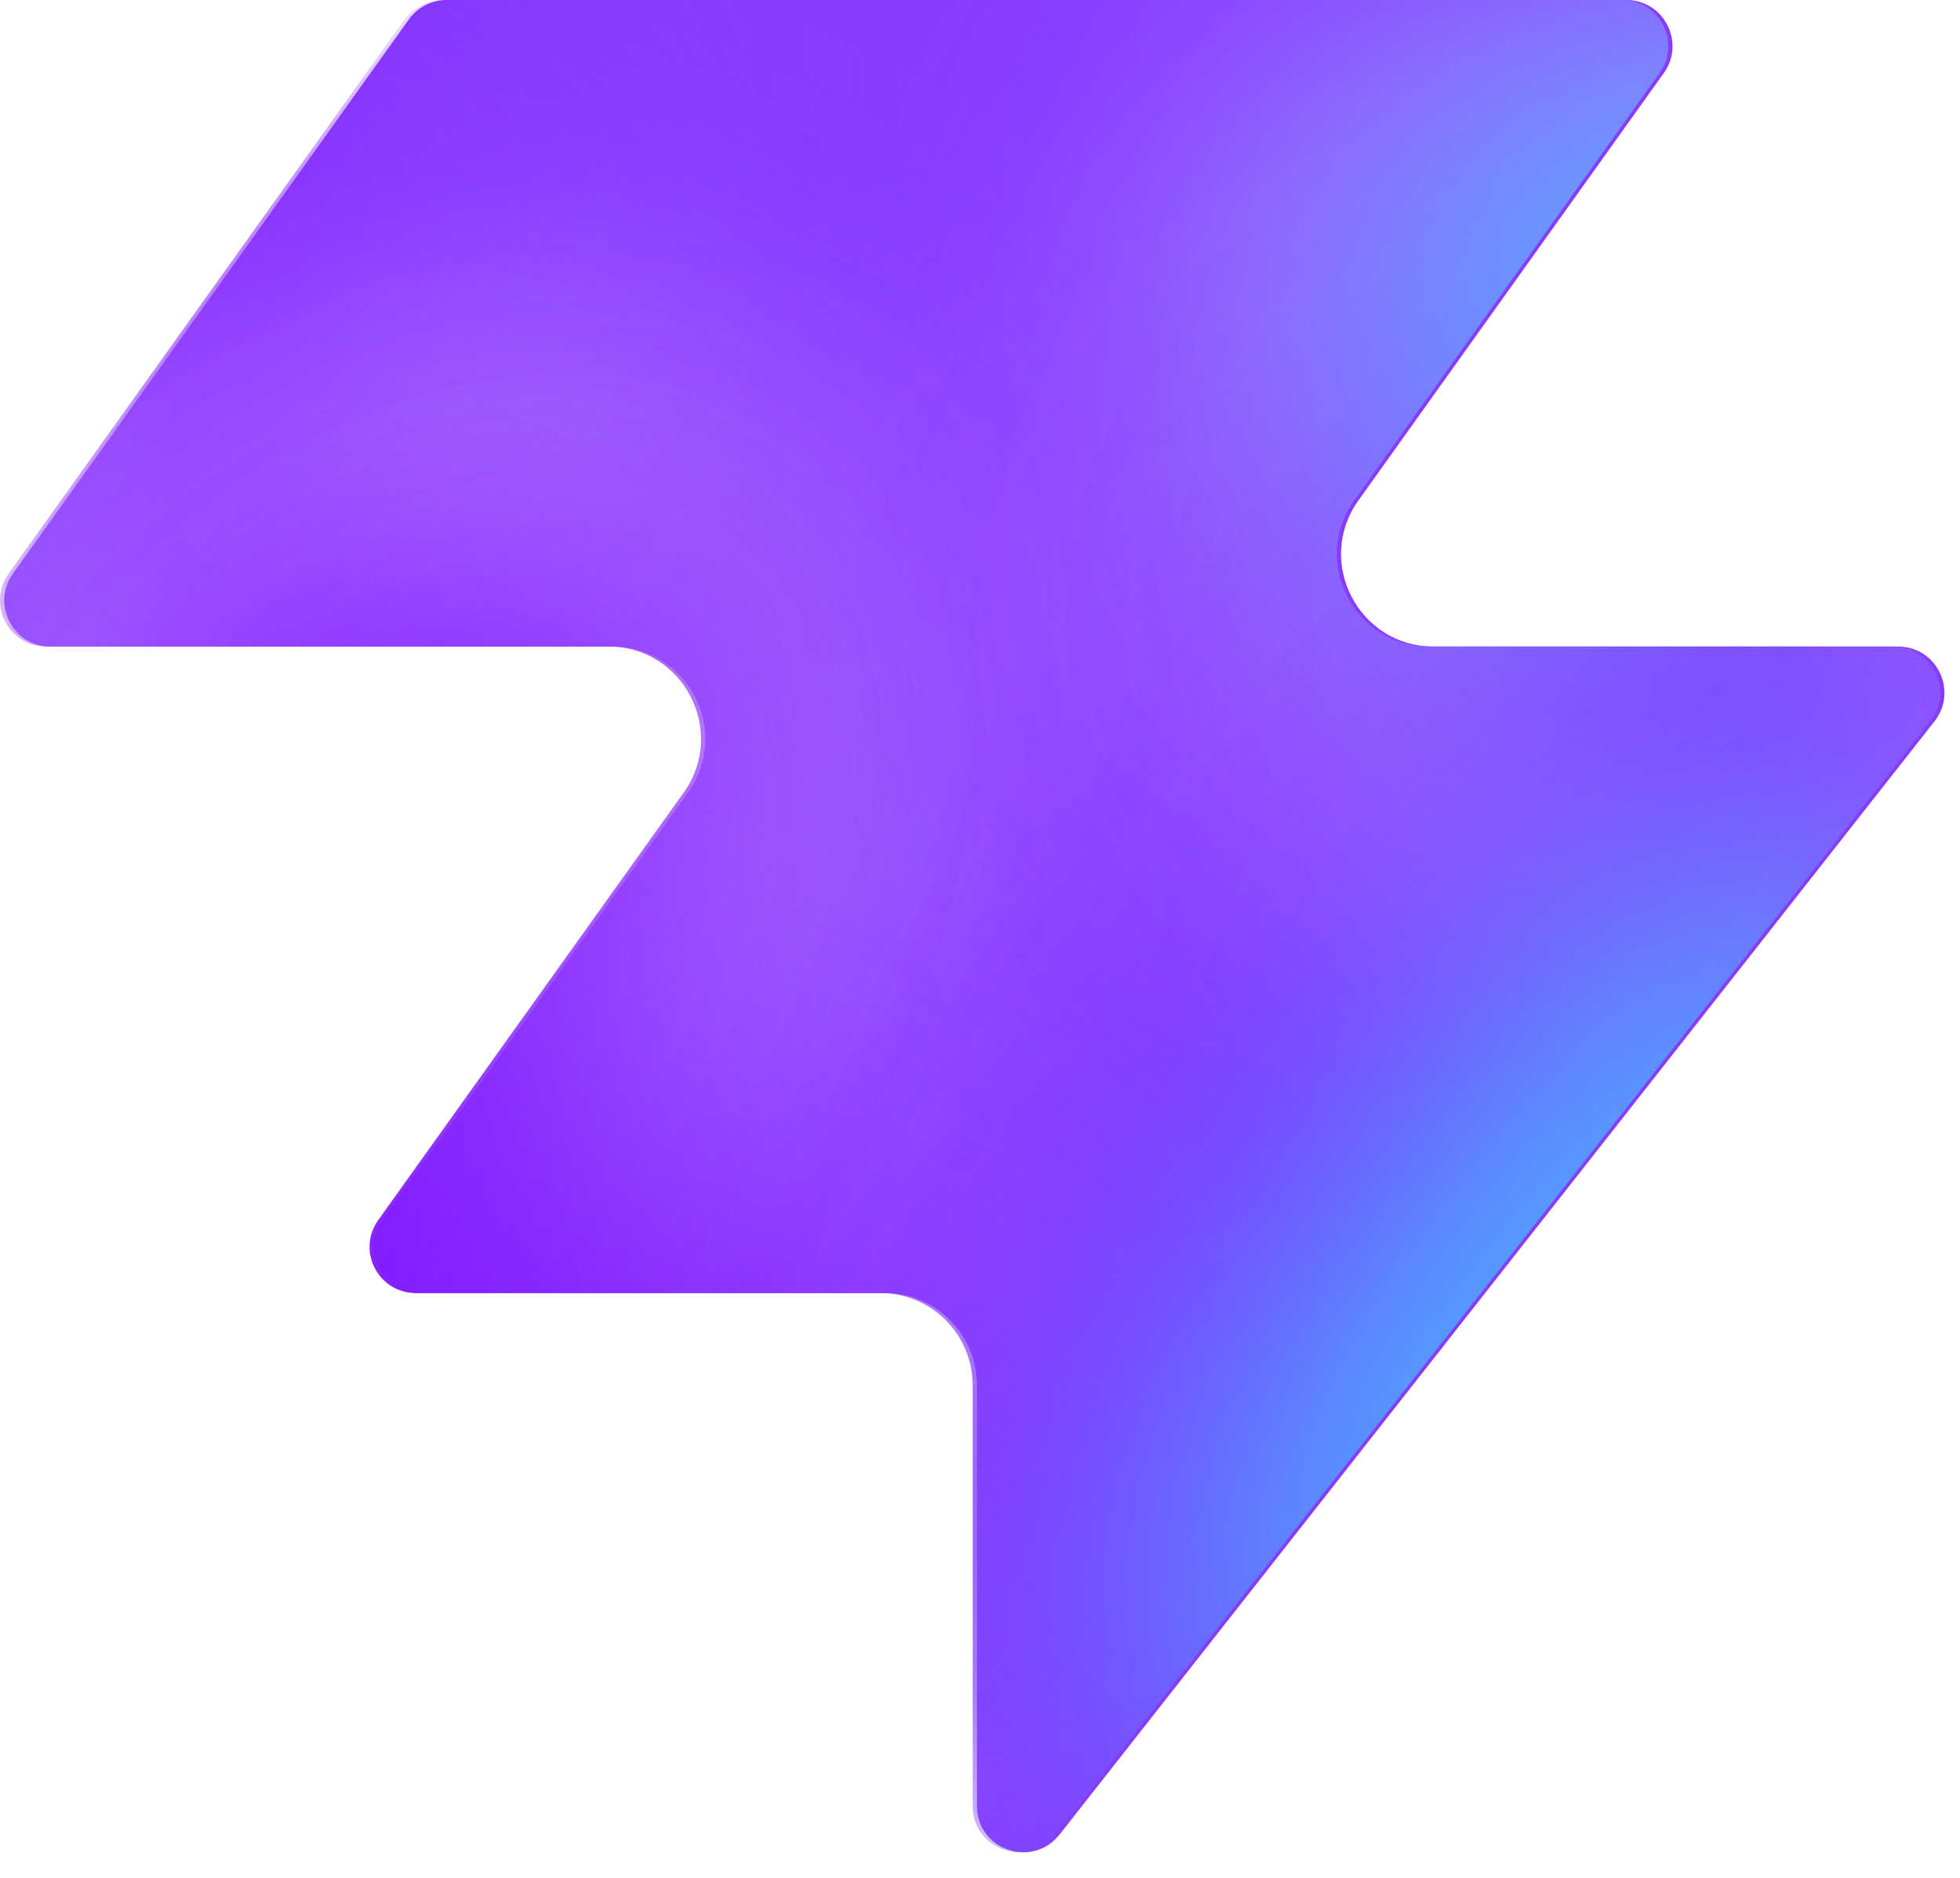
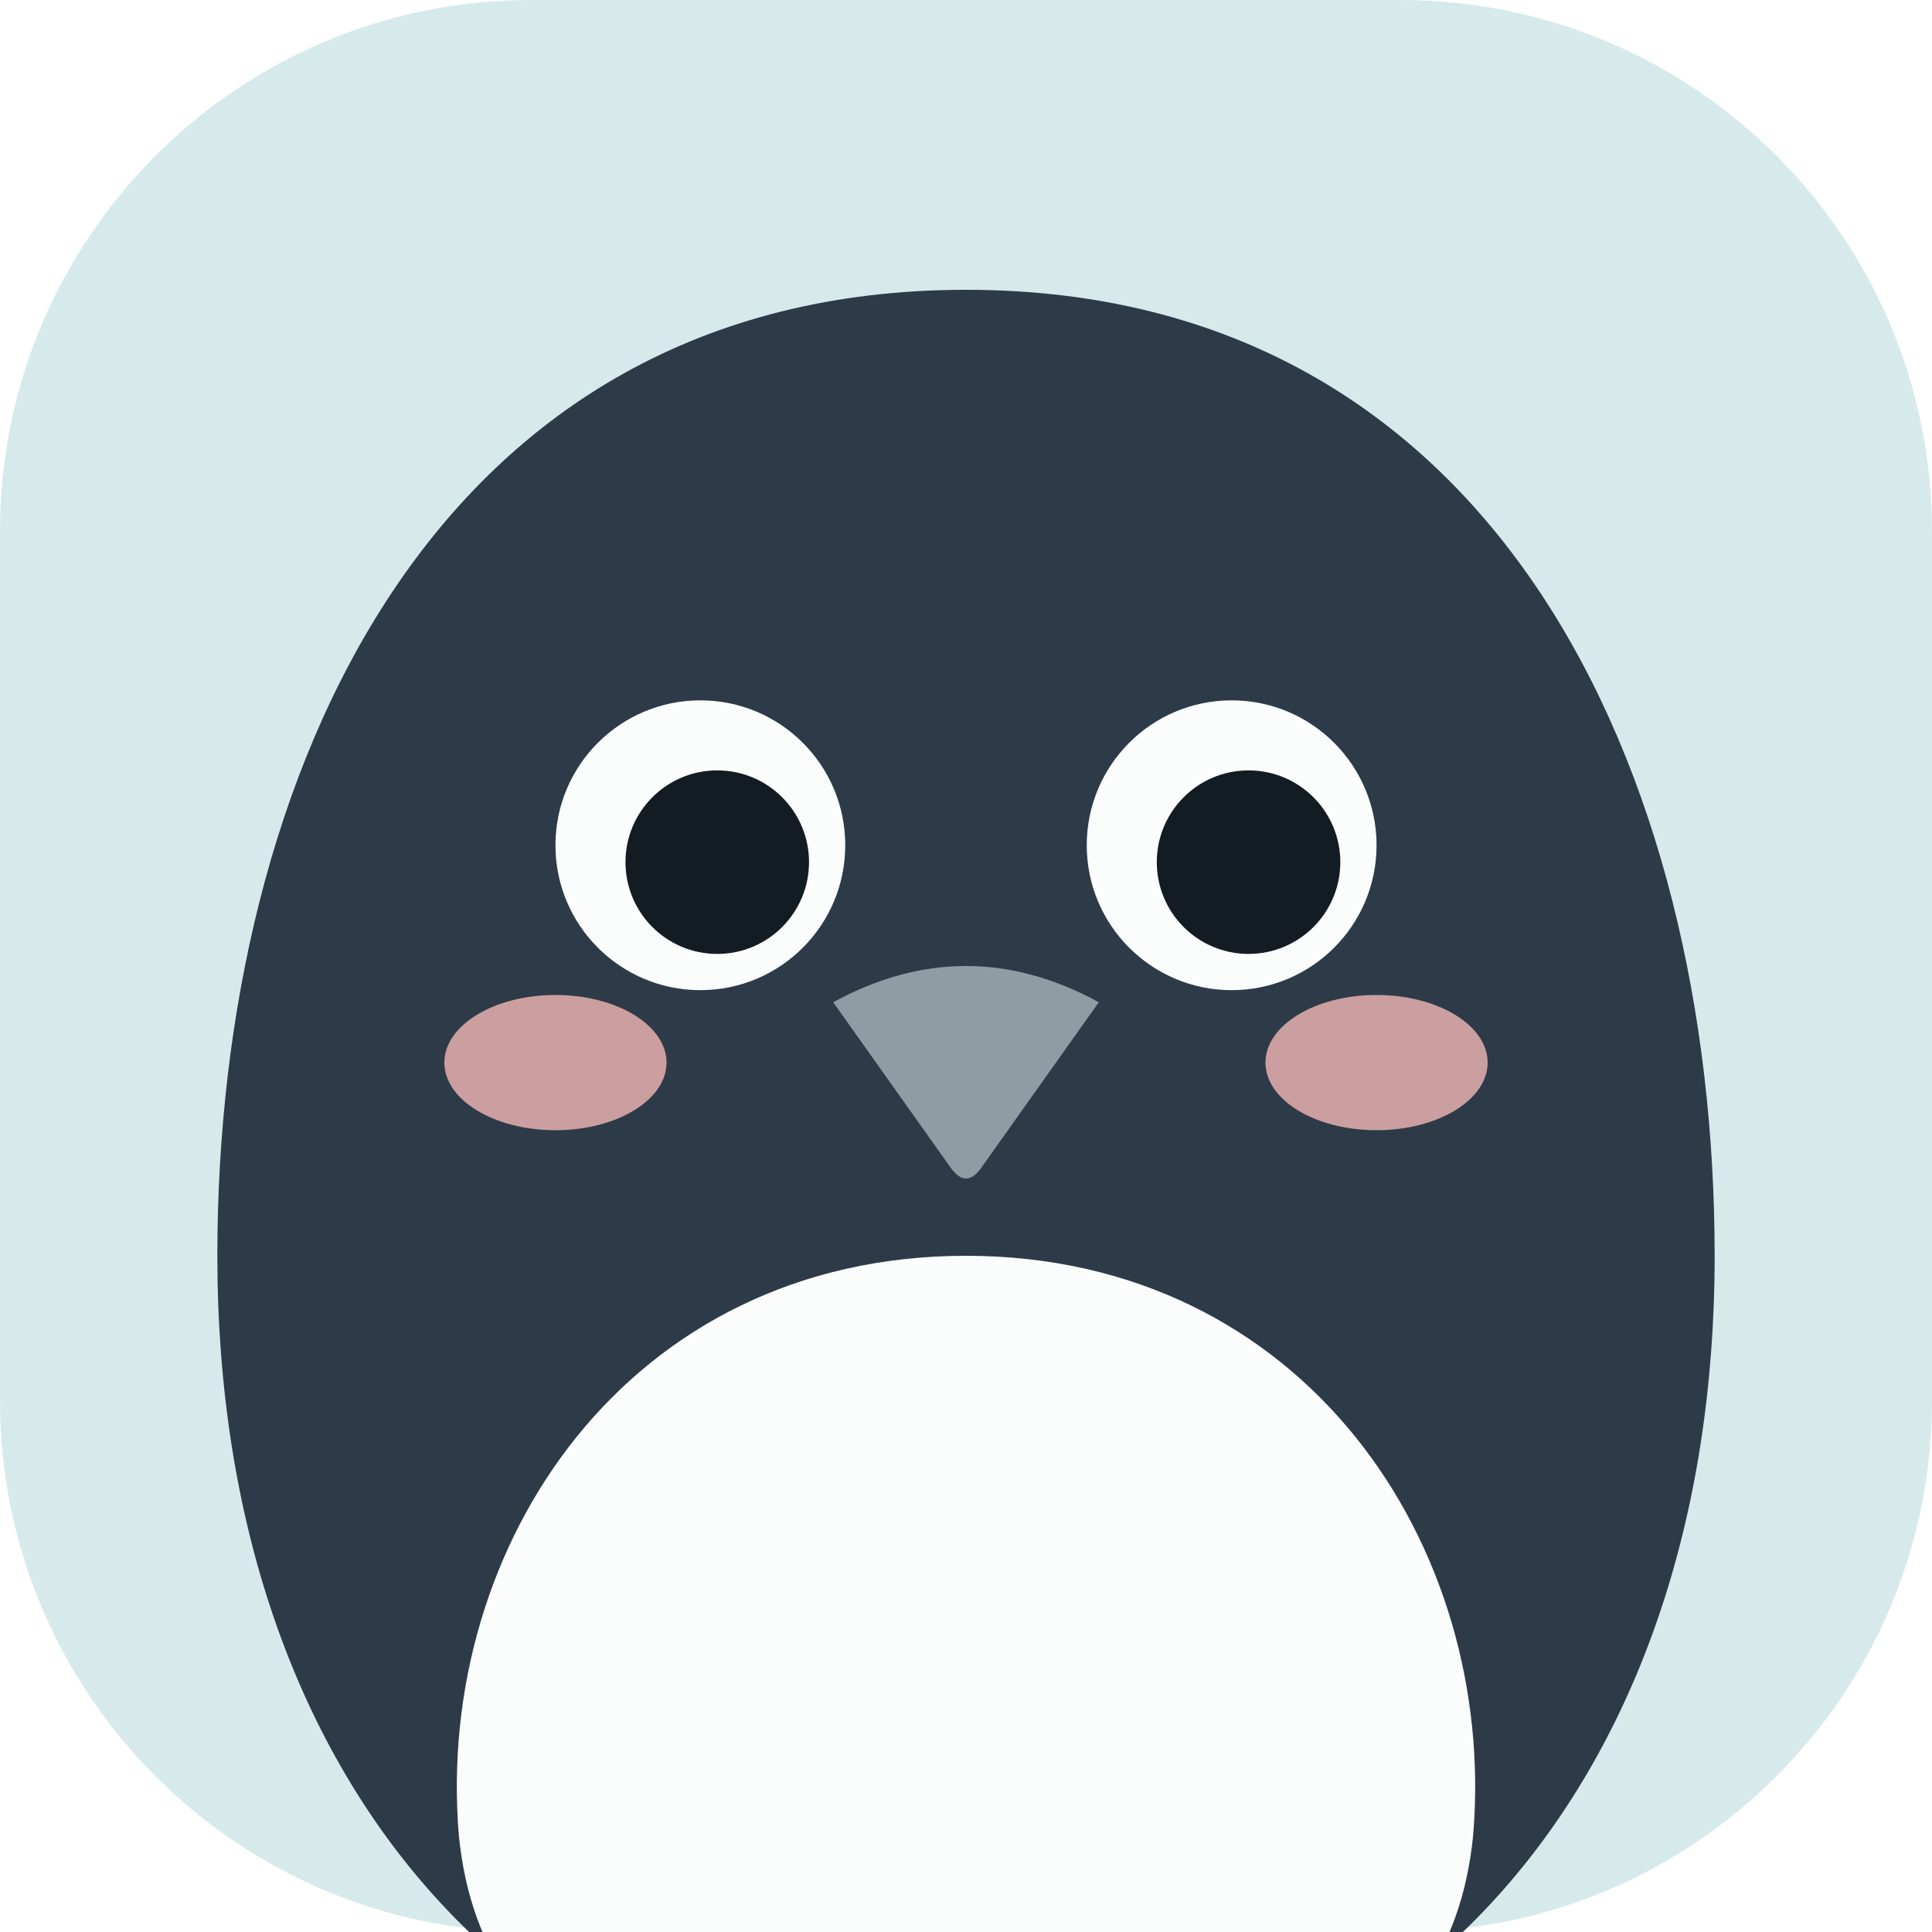
- <svg xmlns="http://www.w3.org/2000/svg" width="48" height="46" fill="none" viewBox="0 0 48 46">
-   <path fill="#863bff" d="M25.946 44.938c-.664.845-2.021.375-2.021-.698V33.937a2.26 2.26 0 0 0-2.262-2.262H10.287c-.92 0-1.456-1.04-.92-1.788l7.48-10.471c1.07-1.497 0-3.578-1.842-3.578H1.237c-.92 0-1.456-1.04-.92-1.788L10.013.474c.214-.297.556-.474.92-.474h28.894c.92 0 1.456 1.04.92 1.788l-7.48 10.471c-1.07 1.498 0 3.579 1.842 3.579h11.377c.943 0 1.473 1.088.89 1.83L25.947 44.94z" style="fill:#863bff;fill:color(display-p3 .525 .23 1);fill-opacity:1" />
-   <mask id="a" width="48" height="46" x="0" y="0" maskUnits="userSpaceOnUse" style="mask-type:alpha">
-     <path fill="#000" d="M25.842 44.938c-.664.844-2.021.375-2.021-.698V33.937a2.26 2.26 0 0 0-2.262-2.262H10.183c-.92 0-1.456-1.04-.92-1.788l7.48-10.471c1.07-1.498 0-3.579-1.842-3.579H1.133c-.92 0-1.456-1.04-.92-1.787L9.91.473c.214-.297.556-.474.92-.474h28.894c.92 0 1.456 1.04.92 1.788l-7.48 10.471c-1.07 1.498 0 3.578 1.842 3.578h11.377c.943 0 1.473 1.088.89 1.832L25.843 44.94z" style="fill:#000;fill-opacity:1" />
-   </mask>
-   <g mask="url(#a)">
-     <g filter="url(#b)">
-       <ellipse cx="5.508" cy="14.704" fill="#ede6ff" rx="5.508" ry="14.704" style="fill:#ede6ff;fill:color(display-p3 .927 .903 1);fill-opacity:1" transform="matrix(.00324 1 1 -.00324 -4.47 31.516)" />
-     </g>
-     <g filter="url(#c)">
-       <ellipse cx="10.399" cy="29.851" fill="#ede6ff" rx="10.399" ry="29.851" style="fill:#ede6ff;fill:color(display-p3 .927 .903 1);fill-opacity:1" transform="matrix(.00324 1 1 -.00324 -39.328 7.883)" />
-     </g>
-     <g filter="url(#d)">
-       <ellipse cx="5.508" cy="30.487" fill="#7e14ff" rx="5.508" ry="30.487" style="fill:#7e14ff;fill:color(display-p3 .492 .077 1);fill-opacity:1" transform="rotate(89.814 -25.913 -14.639)scale(1 -1)" />
-     </g>
-     <g filter="url(#e)">
-       <ellipse cx="5.508" cy="30.599" fill="#7e14ff" rx="5.508" ry="30.599" style="fill:#7e14ff;fill:color(display-p3 .492 .077 1);fill-opacity:1" transform="rotate(89.814 -32.644 -3.334)scale(1 -1)" />
-     </g>
-     <g filter="url(#f)">
-       <ellipse cx="5.508" cy="30.599" fill="#7e14ff" rx="5.508" ry="30.599" style="fill:#7e14ff;fill:color(display-p3 .492 .077 1);fill-opacity:1" transform="matrix(.00324 1 1 -.00324 -34.34 30.47)" />
-     </g>
-     <g filter="url(#g)">
-       <ellipse cx="14.072" cy="22.078" fill="#ede6ff" rx="14.072" ry="22.078" style="fill:#ede6ff;fill:color(display-p3 .927 .903 1);fill-opacity:1" transform="rotate(93.35 24.506 48.493)scale(-1 1)" />
-     </g>
-     <g filter="url(#h)">
-       <ellipse cx="3.47" cy="21.501" fill="#7e14ff" rx="3.47" ry="21.501" style="fill:#7e14ff;fill:color(display-p3 .492 .077 1);fill-opacity:1" transform="rotate(89.009 28.708 47.59)scale(-1 1)" />
-     </g>
-     <g filter="url(#i)">
-       <ellipse cx="3.47" cy="21.501" fill="#7e14ff" rx="3.47" ry="21.501" style="fill:#7e14ff;fill:color(display-p3 .492 .077 1);fill-opacity:1" transform="rotate(89.009 28.708 47.59)scale(-1 1)" />
-     </g>
-     <g filter="url(#j)">
-       <ellipse cx=".387" cy="8.972" fill="#7e14ff" rx="4.407" ry="29.108" style="fill:#7e14ff;fill:color(display-p3 .492 .077 1);fill-opacity:1" transform="rotate(39.51 .387 8.972)" />
-     </g>
-     <g filter="url(#k)">
-       <ellipse cx="47.523" cy="-6.092" fill="#7e14ff" rx="4.407" ry="29.108" style="fill:#7e14ff;fill:color(display-p3 .492 .077 1);fill-opacity:1" transform="rotate(37.892 47.523 -6.092)" />
-     </g>
-     <g filter="url(#l)">
-       <ellipse cx="41.412" cy="6.333" fill="#47bfff" rx="5.971" ry="9.665" style="fill:#47bfff;fill:color(display-p3 .28 .748 1);fill-opacity:1" transform="rotate(37.892 41.412 6.333)" />
-     </g>
-     <g filter="url(#m)">
-       <ellipse cx="-1.879" cy="38.332" fill="#7e14ff" rx="4.407" ry="29.108" style="fill:#7e14ff;fill:color(display-p3 .492 .077 1);fill-opacity:1" transform="rotate(37.892 -1.88 38.332)" />
-     </g>
-     <g filter="url(#n)">
-       <ellipse cx="-1.879" cy="38.332" fill="#7e14ff" rx="4.407" ry="29.108" style="fill:#7e14ff;fill:color(display-p3 .492 .077 1);fill-opacity:1" transform="rotate(37.892 -1.88 38.332)" />
-     </g>
-     <g filter="url(#o)">
-       <ellipse cx="35.651" cy="29.907" fill="#7e14ff" rx="4.407" ry="29.108" style="fill:#7e14ff;fill:color(display-p3 .492 .077 1);fill-opacity:1" transform="rotate(37.892 35.651 29.907)" />
-     </g>
-     <g filter="url(#p)">
-       <ellipse cx="38.418" cy="32.4" fill="#47bfff" rx="5.971" ry="15.297" style="fill:#47bfff;fill:color(display-p3 .28 .748 1);fill-opacity:1" transform="rotate(37.892 38.418 32.4)" />
-     </g>
-   </g>
-   <defs>
-     <filter id="b" width="60.045" height="41.654" x="-19.77" y="16.149" color-interpolation-filters="sRGB" filterUnits="userSpaceOnUse">
-       <feFlood flood-opacity="0" result="BackgroundImageFix" />
-       <feBlend in="SourceGraphic" in2="BackgroundImageFix" result="shape" />
-       <feGaussianBlur result="effect1_foregroundBlur_2002_17158" stdDeviation="7.659" />
-     </filter>
-     <filter id="c" width="90.34" height="51.437" x="-54.613" y="-7.533" color-interpolation-filters="sRGB" filterUnits="userSpaceOnUse">
-       <feFlood flood-opacity="0" result="BackgroundImageFix" />
-       <feBlend in="SourceGraphic" in2="BackgroundImageFix" result="shape" />
-       <feGaussianBlur result="effect1_foregroundBlur_2002_17158" stdDeviation="7.659" />
-     </filter>
-     <filter id="d" width="79.355" height="29.4" x="-49.64" y="2.03" color-interpolation-filters="sRGB" filterUnits="userSpaceOnUse">
-       <feFlood flood-opacity="0" result="BackgroundImageFix" />
-       <feBlend in="SourceGraphic" in2="BackgroundImageFix" result="shape" />
-       <feGaussianBlur result="effect1_foregroundBlur_2002_17158" stdDeviation="4.596" />
-     </filter>
-     <filter id="e" width="79.579" height="29.4" x="-45.045" y="20.029" color-interpolation-filters="sRGB" filterUnits="userSpaceOnUse">
-       <feFlood flood-opacity="0" result="BackgroundImageFix" />
-       <feBlend in="SourceGraphic" in2="BackgroundImageFix" result="shape" />
-       <feGaussianBlur result="effect1_foregroundBlur_2002_17158" stdDeviation="4.596" />
-     </filter>
-     <filter id="f" width="79.579" height="29.4" x="-43.513" y="21.178" color-interpolation-filters="sRGB" filterUnits="userSpaceOnUse">
-       <feFlood flood-opacity="0" result="BackgroundImageFix" />
-       <feBlend in="SourceGraphic" in2="BackgroundImageFix" result="shape" />
-       <feGaussianBlur result="effect1_foregroundBlur_2002_17158" stdDeviation="4.596" />
-     </filter>
-     <filter id="g" width="74.749" height="58.852" x="15.756" y="-17.901" color-interpolation-filters="sRGB" filterUnits="userSpaceOnUse">
-       <feFlood flood-opacity="0" result="BackgroundImageFix" />
-       <feBlend in="SourceGraphic" in2="BackgroundImageFix" result="shape" />
-       <feGaussianBlur result="effect1_foregroundBlur_2002_17158" stdDeviation="7.659" />
-     </filter>
-     <filter id="h" width="61.377" height="25.362" x="23.548" y="2.284" color-interpolation-filters="sRGB" filterUnits="userSpaceOnUse">
-       <feFlood flood-opacity="0" result="BackgroundImageFix" />
-       <feBlend in="SourceGraphic" in2="BackgroundImageFix" result="shape" />
-       <feGaussianBlur result="effect1_foregroundBlur_2002_17158" stdDeviation="4.596" />
-     </filter>
-     <filter id="i" width="61.377" height="25.362" x="23.548" y="2.284" color-interpolation-filters="sRGB" filterUnits="userSpaceOnUse">
-       <feFlood flood-opacity="0" result="BackgroundImageFix" />
-       <feBlend in="SourceGraphic" in2="BackgroundImageFix" result="shape" />
-       <feGaussianBlur result="effect1_foregroundBlur_2002_17158" stdDeviation="4.596" />
-     </filter>
-     <filter id="j" width="56.045" height="63.649" x="-27.636" y="-22.853" color-interpolation-filters="sRGB" filterUnits="userSpaceOnUse">
-       <feFlood flood-opacity="0" result="BackgroundImageFix" />
-       <feBlend in="SourceGraphic" in2="BackgroundImageFix" result="shape" />
-       <feGaussianBlur result="effect1_foregroundBlur_2002_17158" stdDeviation="4.596" />
-     </filter>
-     <filter id="k" width="54.814" height="64.646" x="20.116" y="-38.415" color-interpolation-filters="sRGB" filterUnits="userSpaceOnUse">
-       <feFlood flood-opacity="0" result="BackgroundImageFix" />
-       <feBlend in="SourceGraphic" in2="BackgroundImageFix" result="shape" />
-       <feGaussianBlur result="effect1_foregroundBlur_2002_17158" stdDeviation="4.596" />
-     </filter>
-     <filter id="l" width="33.541" height="35.313" x="24.641" y="-11.323" color-interpolation-filters="sRGB" filterUnits="userSpaceOnUse">
-       <feFlood flood-opacity="0" result="BackgroundImageFix" />
-       <feBlend in="SourceGraphic" in2="BackgroundImageFix" result="shape" />
-       <feGaussianBlur result="effect1_foregroundBlur_2002_17158" stdDeviation="4.596" />
-     </filter>
-     <filter id="m" width="54.814" height="64.646" x="-29.286" y="6.009" color-interpolation-filters="sRGB" filterUnits="userSpaceOnUse">
-       <feFlood flood-opacity="0" result="BackgroundImageFix" />
-       <feBlend in="SourceGraphic" in2="BackgroundImageFix" result="shape" />
-       <feGaussianBlur result="effect1_foregroundBlur_2002_17158" stdDeviation="4.596" />
-     </filter>
-     <filter id="n" width="54.814" height="64.646" x="-29.286" y="6.009" color-interpolation-filters="sRGB" filterUnits="userSpaceOnUse">
-       <feFlood flood-opacity="0" result="BackgroundImageFix" />
-       <feBlend in="SourceGraphic" in2="BackgroundImageFix" result="shape" />
-       <feGaussianBlur result="effect1_foregroundBlur_2002_17158" stdDeviation="4.596" />
-     </filter>
-     <filter id="o" width="54.814" height="64.646" x="8.244" y="-2.416" color-interpolation-filters="sRGB" filterUnits="userSpaceOnUse">
-       <feFlood flood-opacity="0" result="BackgroundImageFix" />
-       <feBlend in="SourceGraphic" in2="BackgroundImageFix" result="shape" />
-       <feGaussianBlur result="effect1_foregroundBlur_2002_17158" stdDeviation="4.596" />
-     </filter>
-     <filter id="p" width="39.409" height="43.623" x="18.713" y="10.588" color-interpolation-filters="sRGB" filterUnits="userSpaceOnUse">
-       <feFlood flood-opacity="0" result="BackgroundImageFix" />
-       <feBlend in="SourceGraphic" in2="BackgroundImageFix" result="shape" />
-       <feGaussianBlur result="effect1_foregroundBlur_2002_17158" stdDeviation="4.596" />
-     </filter>
-   </defs>
+ <svg xmlns="http://www.w3.org/2000/svg" viewBox="18 10 80 80">
+   <rect x="18" y="10" width="80" height="80" rx="22" fill="#d6eaec" />
+   <path d="M58 22 C80 22 89 42 89 62 C89 84 76 98 58 98 C40 98 27 84 27 62 C27 42 36 22 58 22 Z" fill="#2d3b48" />
+   <path d="M58 62 C72 62 80 74 79 86 C78 96 69 98 58 98 C47 98 38 96 37 86 C36 74 44 62 58 62 Z" fill="#fbfdfd" />
+   <circle cx="47" cy="45" r="6" fill="#fbfdfd" />
+   <circle cx="47.7" cy="45.7" r="3.8" fill="#141c23" />
+   <circle cx="69" cy="45" r="6" fill="#fbfdfd" />
+   <circle cx="69.7" cy="45.7" r="3.8" fill="#141c23" />
+   <path d="M52.5 51.5 Q58 48.5 63.5 51.5 L58.6 58.4 Q58 59.2 57.4 58.4 Z" fill="#8f9ca3" />
+   <ellipse cx="41" cy="54" rx="4.6" ry="2.8" fill="#f3b6b5" opacity=".8" />
+   <ellipse cx="75" cy="54" rx="4.6" ry="2.8" fill="#f3b6b5" opacity=".8" />
</svg>
